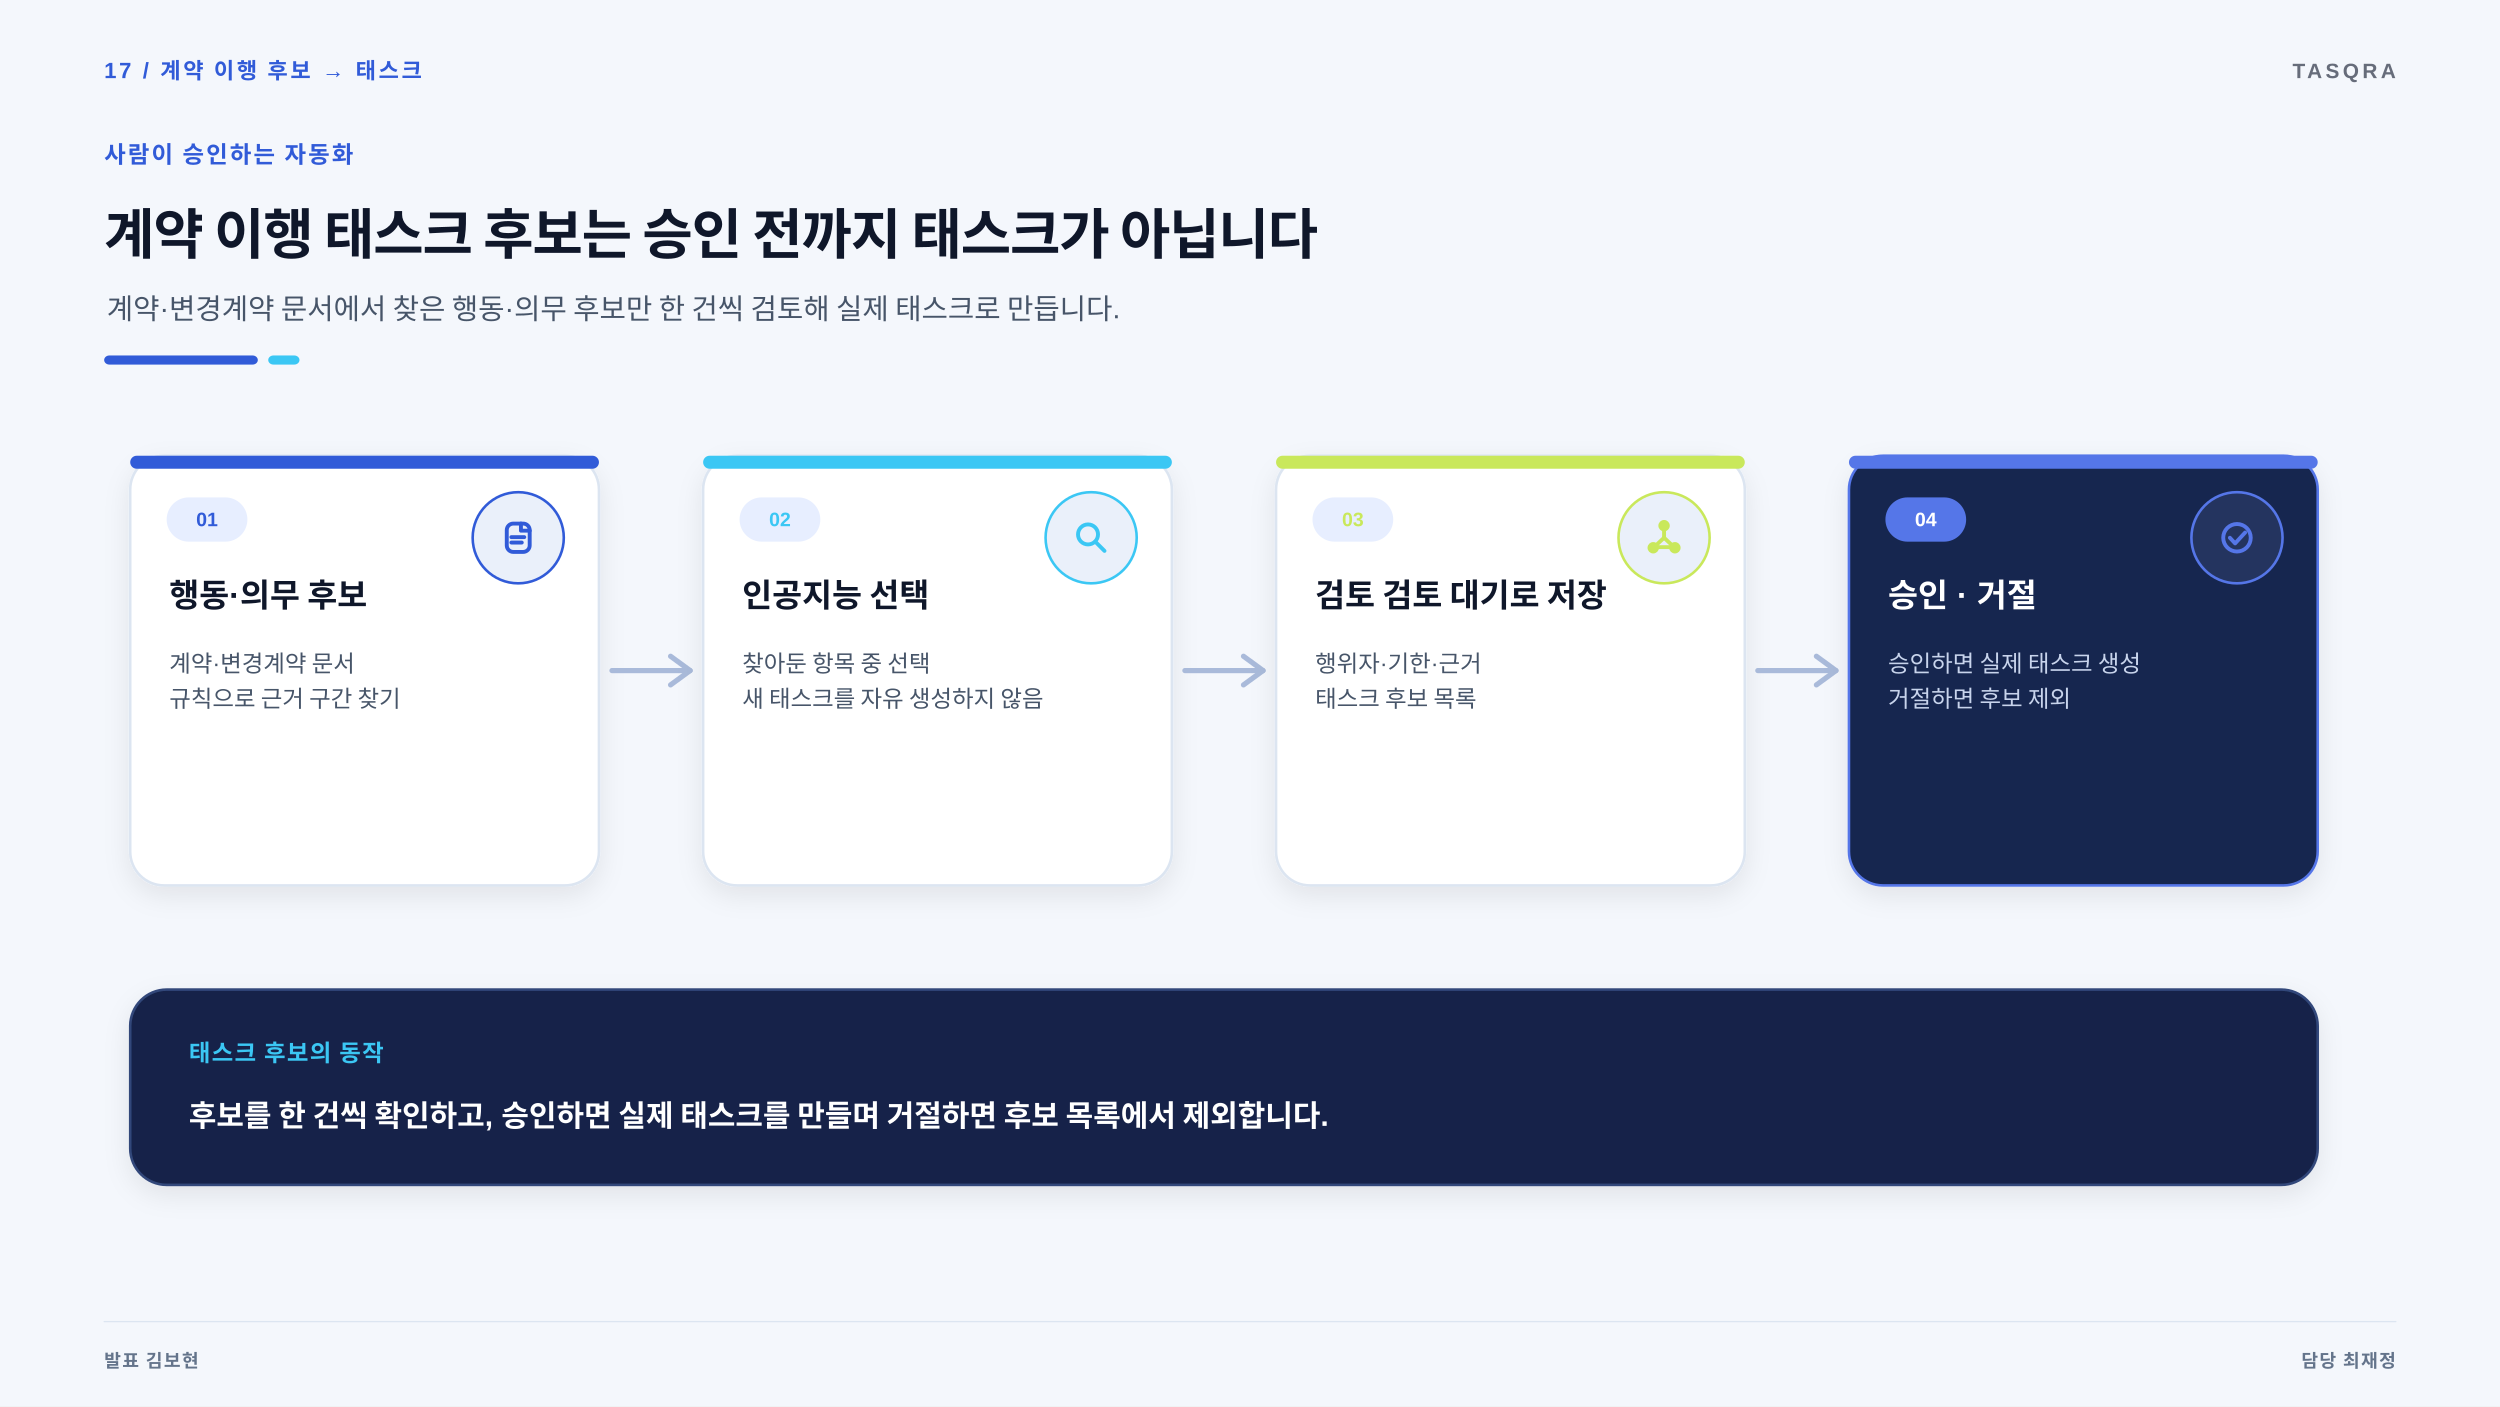
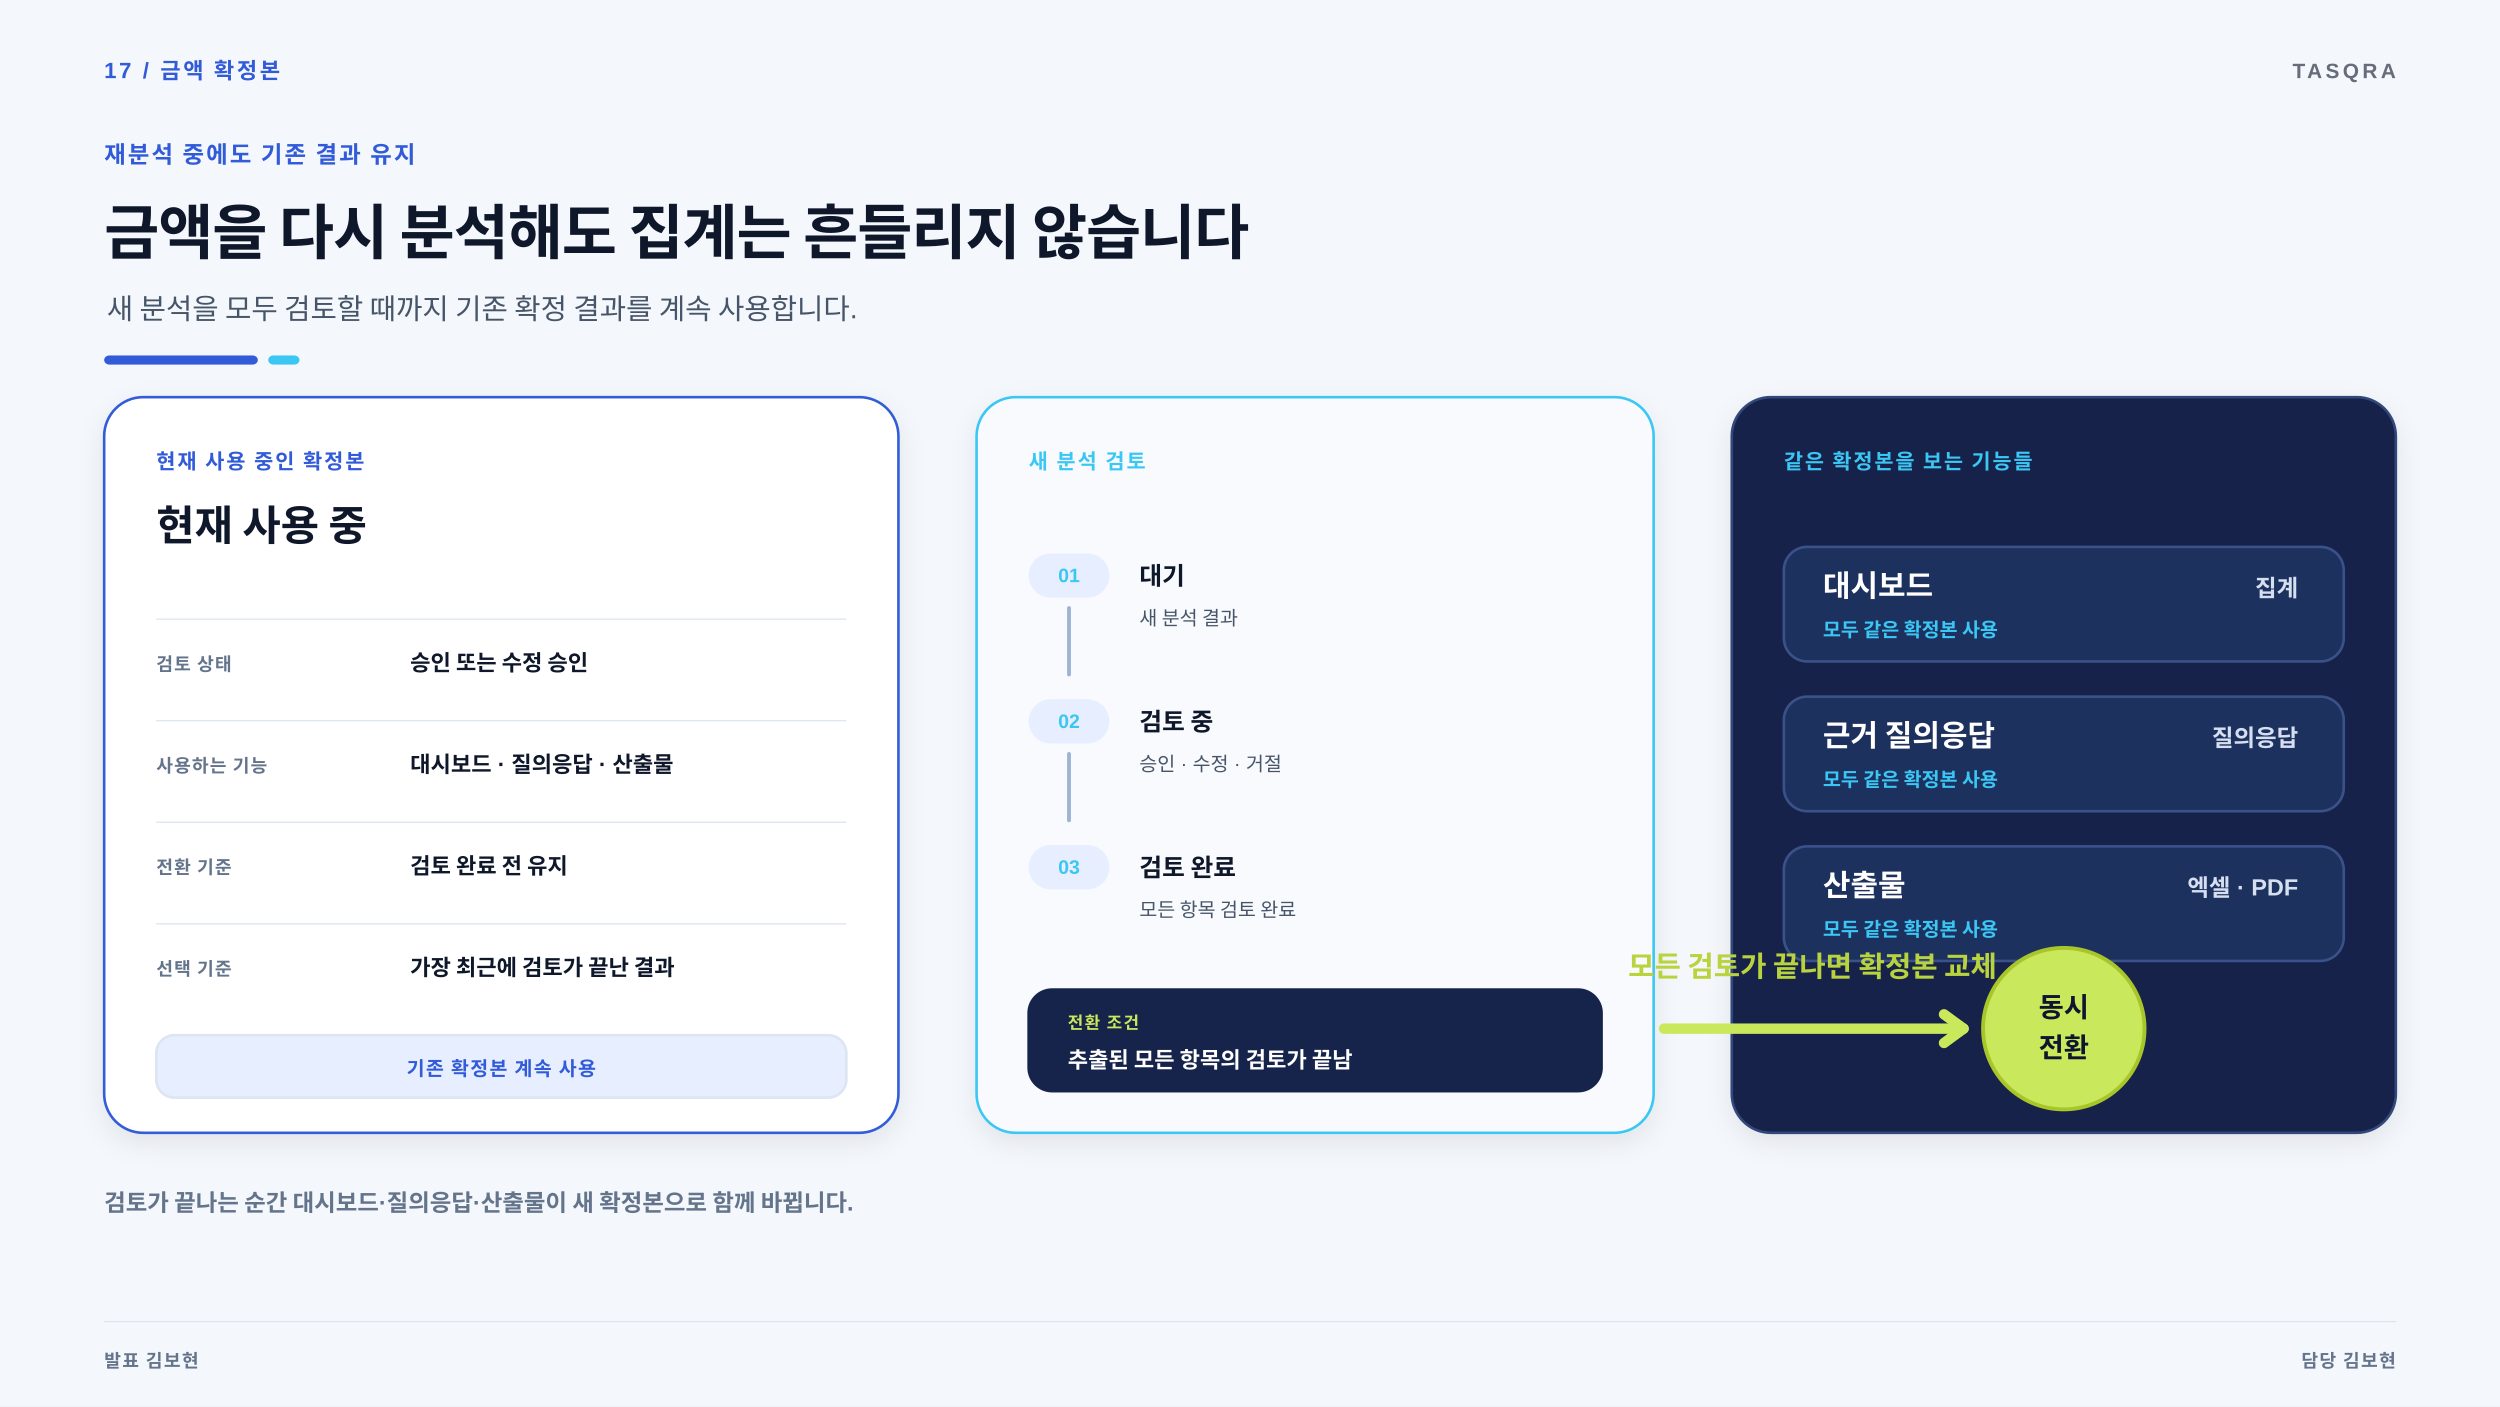
<svg xmlns="http://www.w3.org/2000/svg" width="1920" height="1080" viewBox="0 0 1920 1080">
  <defs>
    <style>@font-face{font-family:NotoKR;src:url("../../포트폴리오/NotoSansKR.ttf") format("truetype");} text{font-family:NotoKR,Arial,sans-serif;}</style>
    <filter id="shadow" x="-20%" y="-20%" width="140%" height="140%">
      <feDropShadow dx="0" dy="12" stdDeviation="16" flood-color="#0E162F" flood-opacity="0.11" />
    </filter>
    <filter id="softShadow" x="-20%" y="-20%" width="140%" height="140%">
      <feDropShadow dx="0" dy="7" stdDeviation="10" flood-color="#0E162F" flood-opacity="0.08" />
    </filter>
  </defs>
  <rect x="0" y="0" width="1920" height="1080" rx="0" fill="#F4F7FC" stroke="none" stroke-width="0" opacity="1" />
-   <text x="80" y="60" font-family="NotoKR, Arial, sans-serif" font-size="17" font-weight="800" font-style="normal" fill="#315BD8" text-anchor="start" letter-spacing="2" opacity="1">17  /  계약 이행 후보 → 태스크</text>
+   <text x="80" y="60" font-family="NotoKR, Arial, sans-serif" font-size="17" font-weight="800" font-style="normal" fill="#315BD8" text-anchor="start" letter-spacing="2" opacity="1">17  /  금액 확정본</text>
  <text x="1840" y="60" font-family="NotoKR, Arial, sans-serif" font-size="16" font-weight="800" font-style="normal" fill="#0F172A" text-anchor="end" letter-spacing="2.6" opacity="0.62">TASQRA</text>
  <line x1="80" y1="1015" x2="1840" y2="1015" stroke="#DCE5F1" stroke-width="1" stroke-linecap="round" opacity="1" />
  <text x="80" y="1050" font-family="NotoKR, Arial, sans-serif" font-size="14" font-weight="700" font-style="normal" fill="#64748B" text-anchor="start" letter-spacing="1" opacity="1">발표  김보현</text>
-   <text x="1840" y="1050" font-family="NotoKR, Arial, sans-serif" font-size="14" font-weight="700" font-style="normal" fill="#64748B" text-anchor="end" letter-spacing="1" opacity="1">담당  최재정</text>
-   <text x="80" y="125" font-family="NotoKR, Arial, sans-serif" font-size="18" font-weight="800" font-style="normal" fill="#315BD8" text-anchor="start" letter-spacing="1.6" opacity="1">사람이 승인하는 자동화</text>
-   <text x="80" y="195" font-family="NotoKR, Arial, sans-serif" font-size="42" font-weight="800" font-style="normal" fill="#0F172A" text-anchor="start" letter-spacing="-0.8" opacity="1">계약 이행 태스크 후보는 승인 전까지 태스크가 아닙니다</text>
-   <text x="82" y="245" font-family="NotoKR, Arial, sans-serif" font-size="22" font-weight="500" font-style="normal" fill="#475569" text-anchor="start" letter-spacing="0" opacity="1">계약·변경계약 문서에서 찾은 행동·의무 후보만 한 건씩 검토해 실제 태스크로 만듭니다.</text>
+   <text x="1840" y="1050" font-family="NotoKR, Arial, sans-serif" font-size="14" font-weight="700" font-style="normal" fill="#64748B" text-anchor="end" letter-spacing="1" opacity="1">담당  김보현</text>
+   <text x="80" y="125" font-family="NotoKR, Arial, sans-serif" font-size="18" font-weight="800" font-style="normal" fill="#315BD8" text-anchor="start" letter-spacing="1.6" opacity="1">재분석 중에도 기존 결과 유지</text>
+   <text x="80" y="195" font-family="NotoKR, Arial, sans-serif" font-size="46" font-weight="800" font-style="normal" fill="#0F172A" text-anchor="start" letter-spacing="-0.8" opacity="1">금액을 다시 분석해도 집계는 흔들리지 않습니다</text>
+   <text x="82" y="245" font-family="NotoKR, Arial, sans-serif" font-size="22" font-weight="500" font-style="normal" fill="#475569" text-anchor="start" letter-spacing="0" opacity="1">새 분석을 모두 검토할 때까지 기존 확정 결과를 계속 사용합니다.</text>
  <rect x="80" y="273" width="118" height="7" rx="4" fill="#315BD8" stroke="none" stroke-width="0" opacity="1" />
  <rect x="206" y="273" width="24" height="7" rx="4" fill="#3BC7F4" stroke="none" stroke-width="0" opacity="1" />
-   <rect x="100" y="350" width="360" height="330" rx="26" fill="#FFFFFF" stroke="#DCE5F1" stroke-width="2" opacity="1" filter="url(#softShadow)" />
-   <rect x="100" y="350" width="360" height="10" rx="5" fill="#315BD8" stroke="none" stroke-width="0" opacity="1" />
-   <rect x="128" y="382" width="62" height="34" rx="17.0" fill="#E7EEFF" stroke="none" stroke-width="0" opacity="1" />
-   <text x="159.0" y="404.1" font-family="NotoKR, Arial, sans-serif" font-size="15" font-weight="700" font-style="normal" fill="#315BD8" text-anchor="middle" letter-spacing="0" opacity="1">01</text>
-   <circle cx="398" cy="413" r="35" fill="#EAF0FA" stroke="#315BD8" stroke-width="2" opacity="1" />
-   <g fill="none" stroke="#315BD8" stroke-width="3" stroke-linecap="round" stroke-linejoin="round">
-     <rect x="389.2" y="402.12" width="17.6" height="21.76" rx="5" />
-     <path d="M 400.08 402.12 v 5.44 h 6.72" />
-     <line x1="392.72" y1="412.52" x2="402.64" y2="412.52" />
-     <line x1="392.72" y1="416.68" x2="400.72" y2="416.68" />
-   </g>
-   <text x="130" y="466" font-family="NotoKR, Arial, sans-serif" font-size="25" font-weight="800" font-style="normal" fill="#0F172A" text-anchor="start" letter-spacing="0" opacity="1">행동·의무 후보</text>
-   <text x="130" y="516" font-family="NotoKR, Arial, sans-serif" font-size="18" font-weight="500" fill="#475569" text-anchor="start">
-     <tspan x="130" dy="0">계약·변경계약 문서</tspan>
-     <tspan x="130" dy="27.0">규칙으로 근거 구간 찾기</tspan>
-   </text>
-   <line x1="470" y1="515" x2="530" y2="515" stroke="#A9BADA" stroke-width="4" stroke-linecap="round" opacity="1" />
-   <path d="M 515 504 L 530 515 L 515 526" fill="none" stroke="#A9BADA" stroke-width="4" stroke-linecap="round" stroke-linejoin="round" />
-   <rect x="540" y="350" width="360" height="330" rx="26" fill="#FFFFFF" stroke="#DCE5F1" stroke-width="2" opacity="1" filter="url(#softShadow)" />
-   <rect x="540" y="350" width="360" height="10" rx="5" fill="#3BC7F4" stroke="none" stroke-width="0" opacity="1" />
-   <rect x="568" y="382" width="62" height="34" rx="17.0" fill="#E7EEFF" stroke="none" stroke-width="0" opacity="1" />
-   <text x="599.0" y="404.1" font-family="NotoKR, Arial, sans-serif" font-size="15" font-weight="700" font-style="normal" fill="#3BC7F4" text-anchor="middle" letter-spacing="0" opacity="1">02</text>
-   <circle cx="838" cy="413" r="35" fill="#EAF0FA" stroke="#3BC7F4" stroke-width="2" opacity="1" />
-   <g fill="none" stroke="#3BC7F4" stroke-width="3" stroke-linecap="round">
-     <circle cx="835.6" cy="410.44" r="7.68" />
-     <line x1="841.2" y1="416.04" x2="848.24" y2="423.08" />
-   </g>
-   <text x="570" y="466" font-family="NotoKR, Arial, sans-serif" font-size="25" font-weight="800" font-style="normal" fill="#0F172A" text-anchor="start" letter-spacing="0" opacity="1">인공지능 선택</text>
-   <text x="570" y="516" font-family="NotoKR, Arial, sans-serif" font-size="18" font-weight="500" fill="#475569" text-anchor="start">
-     <tspan x="570" dy="0">찾아둔 항목 중 선택</tspan>
-     <tspan x="570" dy="27.0">새 태스크를 자유 생성하지 않음</tspan>
-   </text>
-   <line x1="910" y1="515" x2="970" y2="515" stroke="#A9BADA" stroke-width="4" stroke-linecap="round" opacity="1" />
-   <path d="M 955 504 L 970 515 L 955 526" fill="none" stroke="#A9BADA" stroke-width="4" stroke-linecap="round" stroke-linejoin="round" />
-   <rect x="980" y="350" width="360" height="330" rx="26" fill="#FFFFFF" stroke="#DCE5F1" stroke-width="2" opacity="1" filter="url(#softShadow)" />
-   <rect x="980" y="350" width="360" height="10" rx="5" fill="#C9E85B" stroke="none" stroke-width="0" opacity="1" />
-   <rect x="1008" y="382" width="62" height="34" rx="17.0" fill="#E7EEFF" stroke="none" stroke-width="0" opacity="1" />
-   <text x="1039.0" y="404.1" font-family="NotoKR, Arial, sans-serif" font-size="15" font-weight="700" font-style="normal" fill="#C9E85B" text-anchor="middle" letter-spacing="0" opacity="1">03</text>
-   <circle cx="1278" cy="413" r="35" fill="#EAF0FA" stroke="#C9E85B" stroke-width="2" opacity="1" />
-   <g fill="none" stroke="#C9E85B" stroke-width="3" stroke-linecap="round">
-     <line x1="1278" y1="404.68" x2="1278" y2="413" />
-     <line x1="1270.32" y1="420.2" x2="1285.68" y2="420.2" />
-     <line x1="1270.32" y1="420.2" x2="1278" y2="413" />
-     <line x1="1285.68" y1="420.2" x2="1278" y2="413" />
-     <circle cx="1278" cy="403.72" r="2.88" fill="#C9E85B" />
-     <circle cx="1269.68" cy="420.68" r="2.88" fill="#C9E85B" />
-     <circle cx="1286.32" cy="420.68" r="2.88" fill="#C9E85B" />
-   </g>
-   <text x="1010" y="466" font-family="NotoKR, Arial, sans-serif" font-size="25" font-weight="800" font-style="normal" fill="#0F172A" text-anchor="start" letter-spacing="0" opacity="1">검토 검토 대기로 저장</text>
-   <text x="1010" y="516" font-family="NotoKR, Arial, sans-serif" font-size="18" font-weight="500" fill="#475569" text-anchor="start">
-     <tspan x="1010" dy="0">행위자·기한·근거</tspan>
-     <tspan x="1010" dy="27.0">태스크 후보 목록</tspan>
-   </text>
-   <line x1="1350" y1="515" x2="1410" y2="515" stroke="#A9BADA" stroke-width="4" stroke-linecap="round" opacity="1" />
-   <path d="M 1395 504 L 1410 515 L 1395 526" fill="none" stroke="#A9BADA" stroke-width="4" stroke-linecap="round" stroke-linejoin="round" />
-   <rect x="1420" y="350" width="360" height="330" rx="26" fill="#17264F" stroke="#5576E8" stroke-width="2" opacity="1" filter="url(#softShadow)" />
-   <rect x="1420" y="350" width="360" height="10" rx="5" fill="#5576E8" stroke="none" stroke-width="0" opacity="1" />
-   <rect x="1448" y="382" width="62" height="34" rx="17.0" fill="#5576E8" stroke="none" stroke-width="0" opacity="1" />
-   <text x="1479.0" y="404.1" font-family="NotoKR, Arial, sans-serif" font-size="15" font-weight="700" font-style="normal" fill="#FFFFFF" text-anchor="middle" letter-spacing="0" opacity="1">04</text>
-   <circle cx="1718" cy="413" r="35" fill="#24345F" stroke="#5576E8" stroke-width="2" opacity="1" />
-   <g fill="none" stroke="#5576E8" stroke-width="3" stroke-linecap="round" stroke-linejoin="round">
-     <circle cx="1718" cy="413" r="10.56" />
-     <path d="M 1712.56 413 l 4.0 4.32 l 7.68 -8.32" />
-   </g>
-   <text x="1450" y="466" font-family="NotoKR, Arial, sans-serif" font-size="25" font-weight="800" font-style="normal" fill="#FFFFFF" text-anchor="start" letter-spacing="0" opacity="1">승인 · 거절</text>
-   <text x="1450" y="516" font-family="NotoKR, Arial, sans-serif" font-size="18" font-weight="500" fill="#C8D4EC" text-anchor="start">
-     <tspan x="1450" dy="0">승인하면 실제 태스크 생성</tspan>
-     <tspan x="1450" dy="27.0">거절하면 후보 제외</tspan>
-   </text>
-   <rect x="100" y="760" width="1680" height="150" rx="28" fill="#16234A" stroke="#31477A" stroke-width="2" opacity="1" filter="url(#softShadow)" />
-   <text x="145" y="815" font-family="NotoKR, Arial, sans-serif" font-size="18" font-weight="800" font-style="normal" fill="#3BC7F4" text-anchor="start" letter-spacing="1.0" opacity="1">태스크 후보의 동작</text>
-   <text x="145" y="865" font-family="NotoKR, Arial, sans-serif" font-size="23" font-weight="700" font-style="normal" fill="#FFFFFF" text-anchor="start" letter-spacing="0" opacity="1">후보를 한 건씩 확인하고, 승인하면 실제 태스크를 만들며 거절하면 후보 목록에서 제외합니다.</text>
+   <rect x="80" y="305" width="610" height="565" rx="30" fill="#FFFFFF" stroke="#315BD8" stroke-width="2" opacity="1" filter="url(#softShadow)" />
+   <text x="120" y="360" font-family="NotoKR, Arial, sans-serif" font-size="16" font-weight="800" font-style="normal" fill="#315BD8" text-anchor="start" letter-spacing="1.5" opacity="1">현재 사용 중인 확정본</text>
+   <text x="120" y="415" font-family="NotoKR, Arial, sans-serif" font-size="32" font-weight="800" font-style="normal" fill="#0F172A" text-anchor="start" letter-spacing="0" opacity="1">현재 사용 중</text>
+   <rect x="120" y="475" width="530" height="1" rx="0" fill="#DCE5F1" stroke="none" stroke-width="0" opacity="1" />
+   <text x="120" y="515" font-family="NotoKR, Arial, sans-serif" font-size="14" font-weight="800" font-style="normal" fill="#64748B" text-anchor="start" letter-spacing="0.8" opacity="1">검토 상태</text>
+   <text x="315" y="515" font-family="NotoKR, Arial, sans-serif" font-size="17" font-weight="700" font-style="normal" fill="#0F172A" text-anchor="start" letter-spacing="0" opacity="1">승인 또는 수정 승인</text>
+   <rect x="120" y="553" width="530" height="1" rx="0" fill="#DCE5F1" stroke="none" stroke-width="0" opacity="1" />
+   <text x="120" y="593" font-family="NotoKR, Arial, sans-serif" font-size="14" font-weight="800" font-style="normal" fill="#64748B" text-anchor="start" letter-spacing="0.8" opacity="1">사용하는 기능</text>
+   <text x="315" y="593" font-family="NotoKR, Arial, sans-serif" font-size="17" font-weight="700" font-style="normal" fill="#0F172A" text-anchor="start" letter-spacing="0" opacity="1">대시보드 · 질의응답 · 산출물</text>
+   <rect x="120" y="631" width="530" height="1" rx="0" fill="#DCE5F1" stroke="none" stroke-width="0" opacity="1" />
+   <text x="120" y="671" font-family="NotoKR, Arial, sans-serif" font-size="14" font-weight="800" font-style="normal" fill="#64748B" text-anchor="start" letter-spacing="0.8" opacity="1">전환 기준</text>
+   <text x="315" y="671" font-family="NotoKR, Arial, sans-serif" font-size="17" font-weight="700" font-style="normal" fill="#0F172A" text-anchor="start" letter-spacing="0" opacity="1">검토 완료 전 유지</text>
+   <rect x="120" y="709" width="530" height="1" rx="0" fill="#DCE5F1" stroke="none" stroke-width="0" opacity="1" />
+   <text x="120" y="749" font-family="NotoKR, Arial, sans-serif" font-size="14" font-weight="800" font-style="normal" fill="#64748B" text-anchor="start" letter-spacing="0.8" opacity="1">선택 기준</text>
+   <text x="315" y="749" font-family="NotoKR, Arial, sans-serif" font-size="17" font-weight="700" font-style="normal" fill="#0F172A" text-anchor="start" letter-spacing="0" opacity="1">가장 최근에 검토가 끝난 결과</text>
+   <rect x="120" y="795" width="530" height="48" rx="14" fill="#E7EEFF" stroke="#DCE5F1" stroke-width="2" opacity="1" />
+   <text x="385" y="826" font-family="NotoKR, Arial, sans-serif" font-size="15" font-weight="800" font-style="normal" fill="#315BD8" text-anchor="middle" letter-spacing="1.0" opacity="1">기존 확정본 계속 사용</text>
+   <rect x="750" y="305" width="520" height="565" rx="30" fill="#F8FAFD" stroke="#3BC7F4" stroke-width="2" opacity="1" filter="url(#softShadow)" />
+   <text x="790" y="360" font-family="NotoKR, Arial, sans-serif" font-size="16" font-weight="800" font-style="normal" fill="#3BC7F4" text-anchor="start" letter-spacing="1.5" opacity="1">새 분석 검토</text>
+   <rect x="790" y="425" width="62" height="34" rx="17.0" fill="#E7EEFF" stroke="none" stroke-width="0" opacity="1" />
+   <text x="821.0" y="447.1" font-family="NotoKR, Arial, sans-serif" font-size="15" font-weight="700" font-style="normal" fill="#3BC7F4" text-anchor="middle" letter-spacing="0" opacity="1">01</text>
+   <text x="875" y="449" font-family="NotoKR, Arial, sans-serif" font-size="19" font-weight="800" font-style="normal" fill="#0F172A" text-anchor="start" letter-spacing="0" opacity="1">대기</text>
+   <text x="875" y="480" font-family="NotoKR, Arial, sans-serif" font-size="15" font-weight="500" font-style="normal" fill="#475569" text-anchor="start" letter-spacing="0" opacity="1">새 분석 결과</text>
+   <line x1="821" y1="467" x2="821" y2="518" stroke="#9EB4D3" stroke-width="3" stroke-linecap="round" opacity="1" />
+   <rect x="790" y="537" width="62" height="34" rx="17.0" fill="#E7EEFF" stroke="none" stroke-width="0" opacity="1" />
+   <text x="821.0" y="559.1" font-family="NotoKR, Arial, sans-serif" font-size="15" font-weight="700" font-style="normal" fill="#3BC7F4" text-anchor="middle" letter-spacing="0" opacity="1">02</text>
+   <text x="875" y="561" font-family="NotoKR, Arial, sans-serif" font-size="19" font-weight="800" font-style="normal" fill="#0F172A" text-anchor="start" letter-spacing="0" opacity="1">검토 중</text>
+   <text x="875" y="592" font-family="NotoKR, Arial, sans-serif" font-size="15" font-weight="500" font-style="normal" fill="#475569" text-anchor="start" letter-spacing="0" opacity="1">승인 · 수정 · 거절</text>
+   <line x1="821" y1="579" x2="821" y2="630" stroke="#9EB4D3" stroke-width="3" stroke-linecap="round" opacity="1" />
+   <rect x="790" y="649" width="62" height="34" rx="17.0" fill="#E7EEFF" stroke="none" stroke-width="0" opacity="1" />
+   <text x="821.0" y="671.1" font-family="NotoKR, Arial, sans-serif" font-size="15" font-weight="700" font-style="normal" fill="#3BC7F4" text-anchor="middle" letter-spacing="0" opacity="1">03</text>
+   <text x="875" y="673" font-family="NotoKR, Arial, sans-serif" font-size="19" font-weight="800" font-style="normal" fill="#0F172A" text-anchor="start" letter-spacing="0" opacity="1">검토 완료</text>
+   <text x="875" y="704" font-family="NotoKR, Arial, sans-serif" font-size="15" font-weight="500" font-style="normal" fill="#475569" text-anchor="start" letter-spacing="0" opacity="1">모든 항목 검토 완료</text>
+   <rect x="790" y="760" width="440" height="78" rx="18" fill="#16234A" stroke="#16234A" stroke-width="2" opacity="1" />
+   <text x="820" y="790" font-family="NotoKR, Arial, sans-serif" font-size="13" font-weight="800" font-style="normal" fill="#C9E85B" text-anchor="start" letter-spacing="1.0" opacity="1">전환 조건</text>
+   <text x="820" y="820" font-family="NotoKR, Arial, sans-serif" font-size="17" font-weight="700" font-style="normal" fill="#FFFFFF" text-anchor="start" letter-spacing="0" opacity="1">추출된 모든 항목의 검토가 끝남</text>
+   <rect x="1330" y="305" width="510" height="565" rx="30" fill="#16234A" stroke="#31477A" stroke-width="2" opacity="1" filter="url(#softShadow)" />
+   <text x="1370" y="360" font-family="NotoKR, Arial, sans-serif" font-size="16" font-weight="800" font-style="normal" fill="#3BC7F4" text-anchor="start" letter-spacing="1.4" opacity="1">같은 확정본을 보는 기능들</text>
+   <rect x="1370" y="420" width="430" height="88" rx="18" fill="#1D315F" stroke="#3A5289" stroke-width="2" opacity="1" />
+   <text x="1400" y="458" font-family="NotoKR, Arial, sans-serif" font-size="23" font-weight="800" font-style="normal" fill="#FFFFFF" text-anchor="start" letter-spacing="0" opacity="1">대시보드</text>
+   <text x="1765" y="458" font-family="NotoKR, Arial, sans-serif" font-size="18" font-weight="700" font-style="normal" fill="#D6DFF0" text-anchor="end" letter-spacing="0" opacity="1">집계</text>
+   <text x="1400" y="489" font-family="NotoKR, Arial, sans-serif" font-size="15" font-weight="700" font-style="normal" fill="#3BC7F4" text-anchor="start" letter-spacing="0" opacity="1">모두 같은 확정본 사용</text>
+   <rect x="1370" y="535" width="430" height="88" rx="18" fill="#1D315F" stroke="#3A5289" stroke-width="2" opacity="1" />
+   <text x="1400" y="573" font-family="NotoKR, Arial, sans-serif" font-size="23" font-weight="800" font-style="normal" fill="#FFFFFF" text-anchor="start" letter-spacing="0" opacity="1">근거 질의응답</text>
+   <text x="1765" y="573" font-family="NotoKR, Arial, sans-serif" font-size="18" font-weight="700" font-style="normal" fill="#D6DFF0" text-anchor="end" letter-spacing="0" opacity="1">질의응답</text>
+   <text x="1400" y="604" font-family="NotoKR, Arial, sans-serif" font-size="15" font-weight="700" font-style="normal" fill="#3BC7F4" text-anchor="start" letter-spacing="0" opacity="1">모두 같은 확정본 사용</text>
+   <rect x="1370" y="650" width="430" height="88" rx="18" fill="#1D315F" stroke="#3A5289" stroke-width="2" opacity="1" />
+   <text x="1400" y="688" font-family="NotoKR, Arial, sans-serif" font-size="23" font-weight="800" font-style="normal" fill="#FFFFFF" text-anchor="start" letter-spacing="0" opacity="1">산출물</text>
+   <text x="1765" y="688" font-family="NotoKR, Arial, sans-serif" font-size="18" font-weight="700" font-style="normal" fill="#D6DFF0" text-anchor="end" letter-spacing="0" opacity="1">엑셀 · PDF</text>
+   <text x="1400" y="719" font-family="NotoKR, Arial, sans-serif" font-size="15" font-weight="700" font-style="normal" fill="#3BC7F4" text-anchor="start" letter-spacing="0" opacity="1">모두 같은 확정본 사용</text>
+   <circle cx="1585" cy="790" r="62" fill="#C9E85B" stroke="#A8C62A" stroke-width="3" opacity="1" />
+   <text x="1585" y="781" font-family="NotoKR, Arial, sans-serif" font-size="21" font-weight="800" font-style="normal" fill="#0E162F" text-anchor="middle" letter-spacing="0" opacity="1">동시</text>
+   <text x="1585" y="812" font-family="NotoKR, Arial, sans-serif" font-size="21" font-weight="800" font-style="normal" fill="#0E162F" text-anchor="middle" letter-spacing="0" opacity="1">전환</text>
+   <line x1="1278" y1="790" x2="1508" y2="790" stroke="#C9E85B" stroke-width="8" stroke-linecap="round" opacity="1" />
+   <path d="M 1493 779 L 1508 790 L 1493 801" fill="none" stroke="#C9E85B" stroke-width="8" stroke-linecap="round" stroke-linejoin="round" />
+   <text x="1392" y="750" font-family="NotoKR, Arial, sans-serif" font-size="22" font-weight="800" font-style="normal" fill="#B9D33F" text-anchor="middle" letter-spacing="0" opacity="1">모든 검토가 끝나면 확정본 교체</text>
+   <text x="80" y="930" font-family="NotoKR, Arial, sans-serif" font-size="18" font-weight="700" font-style="normal" fill="#64748B" text-anchor="start" letter-spacing="0" opacity="1">검토가 끝나는 순간 대시보드·질의응답·산출물이 새 확정본으로 함께 바뀝니다.</text>
</svg>
